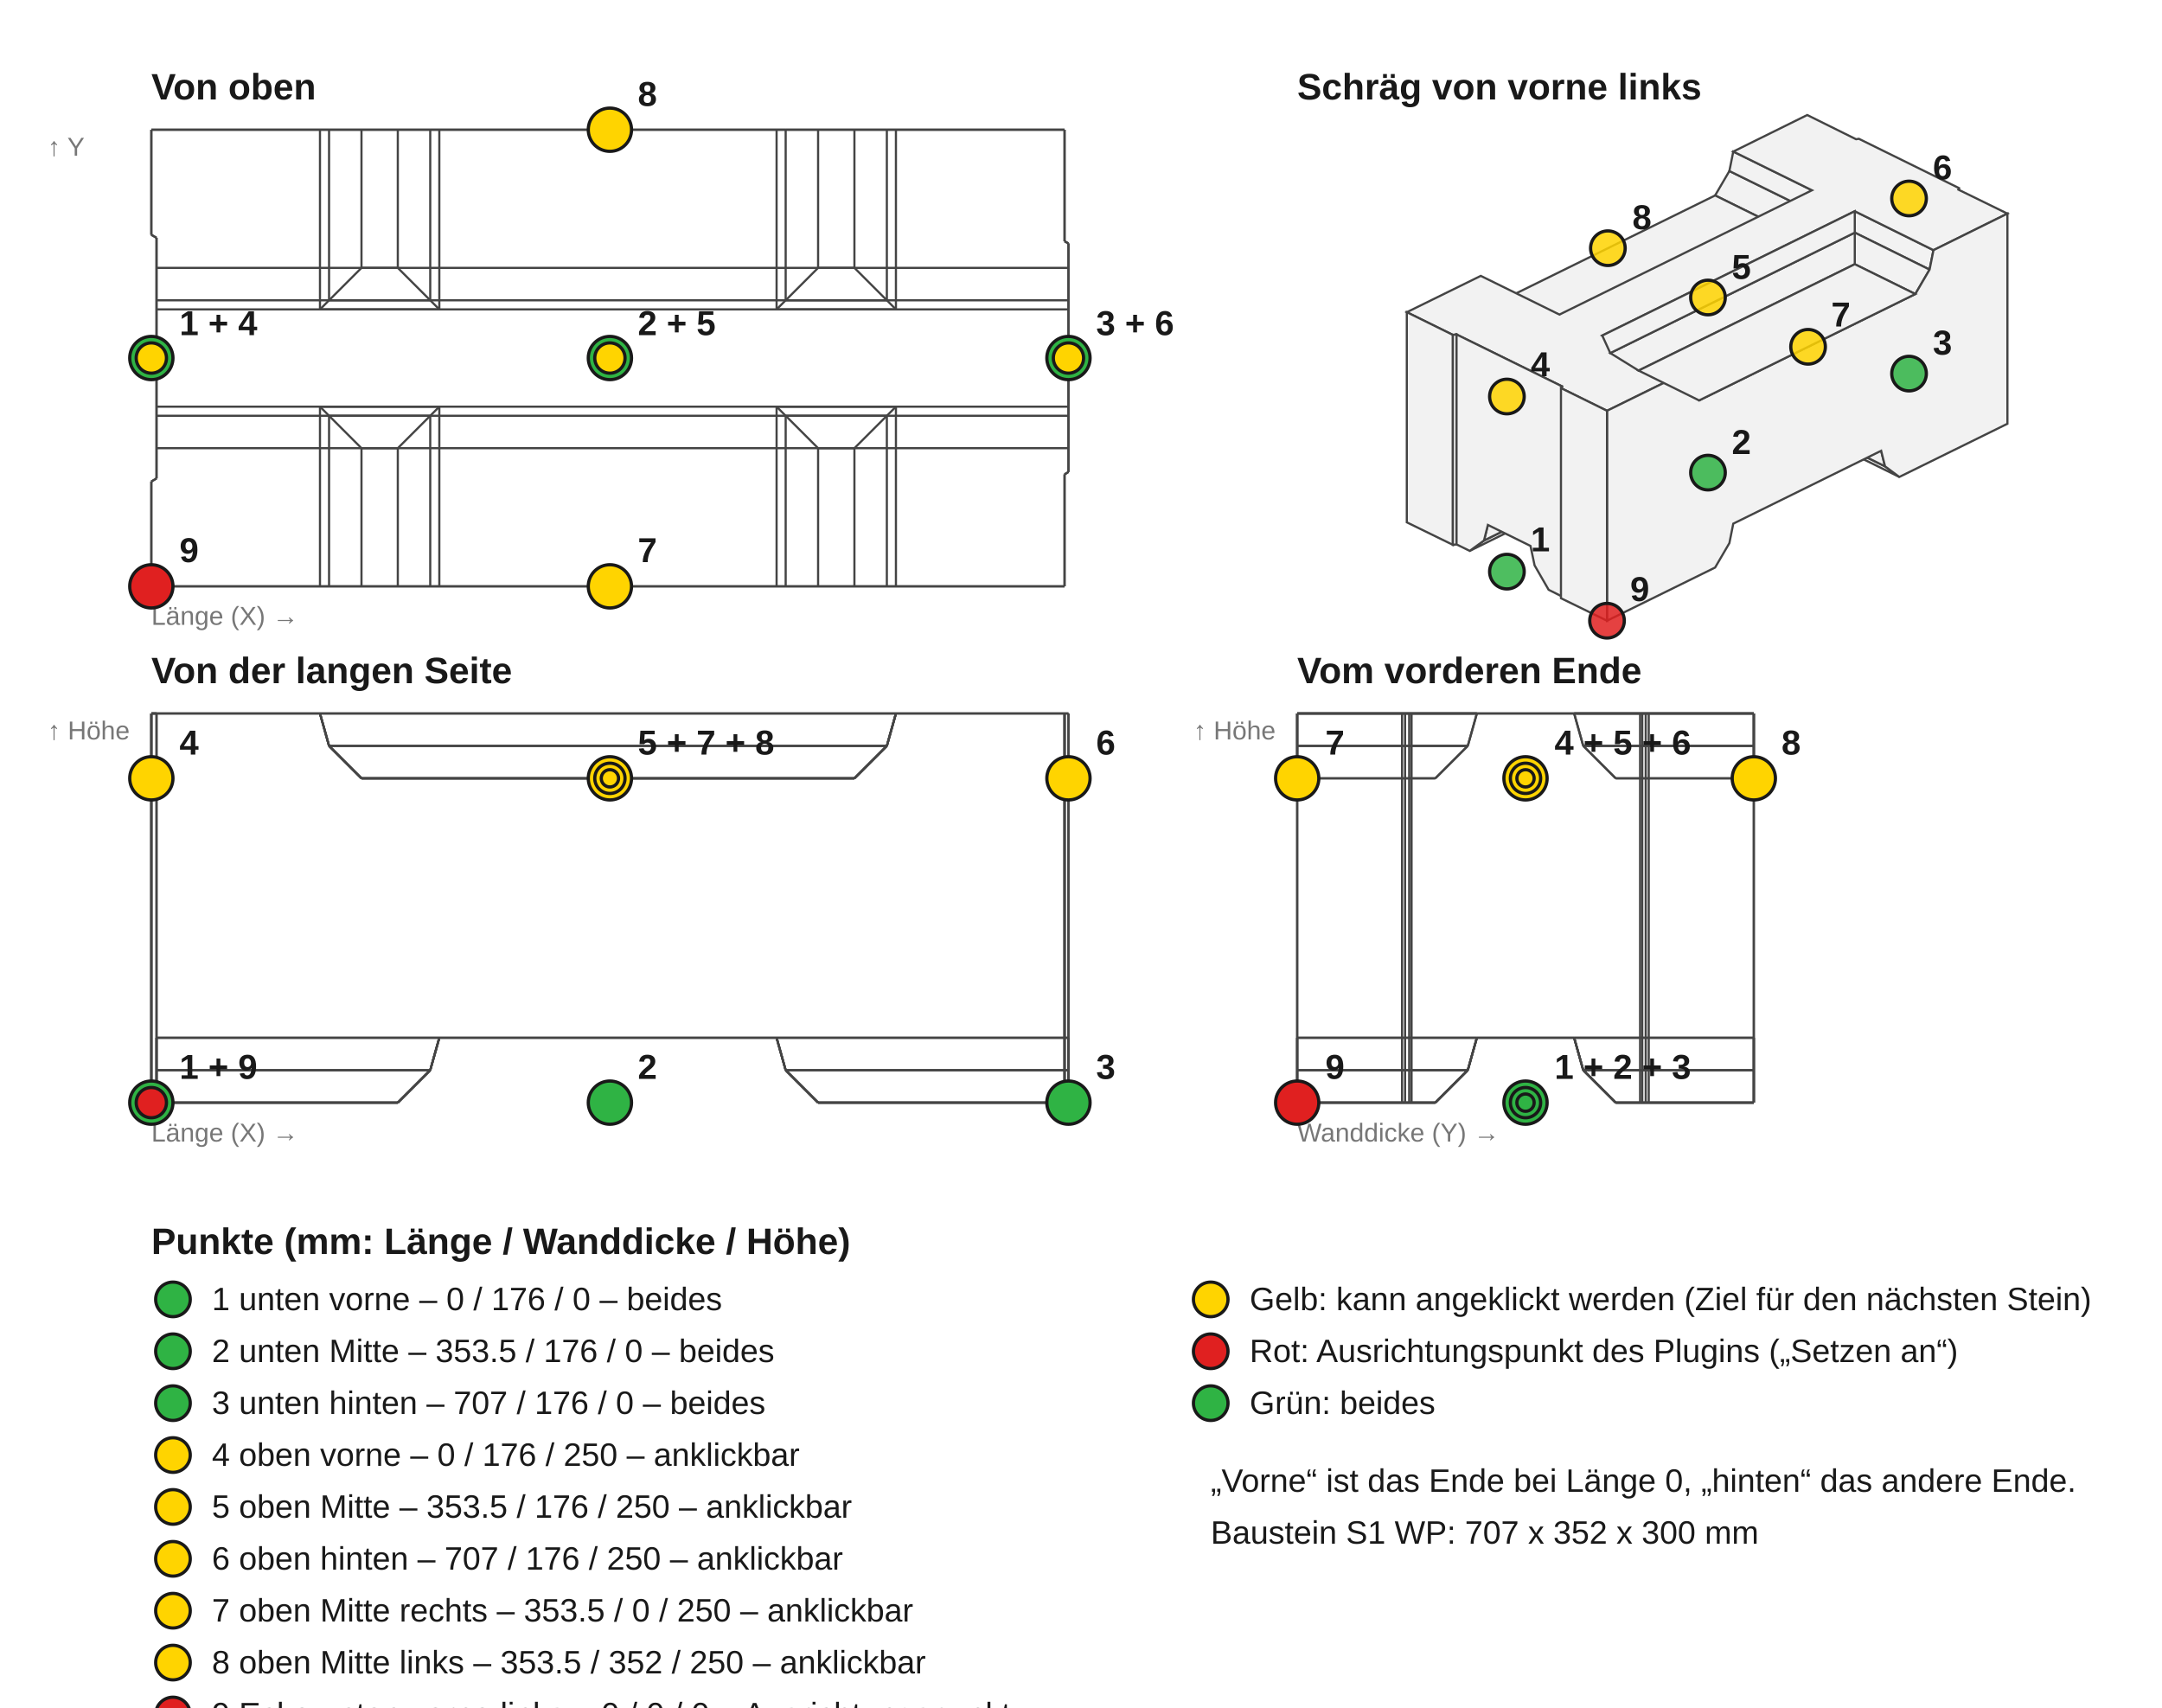
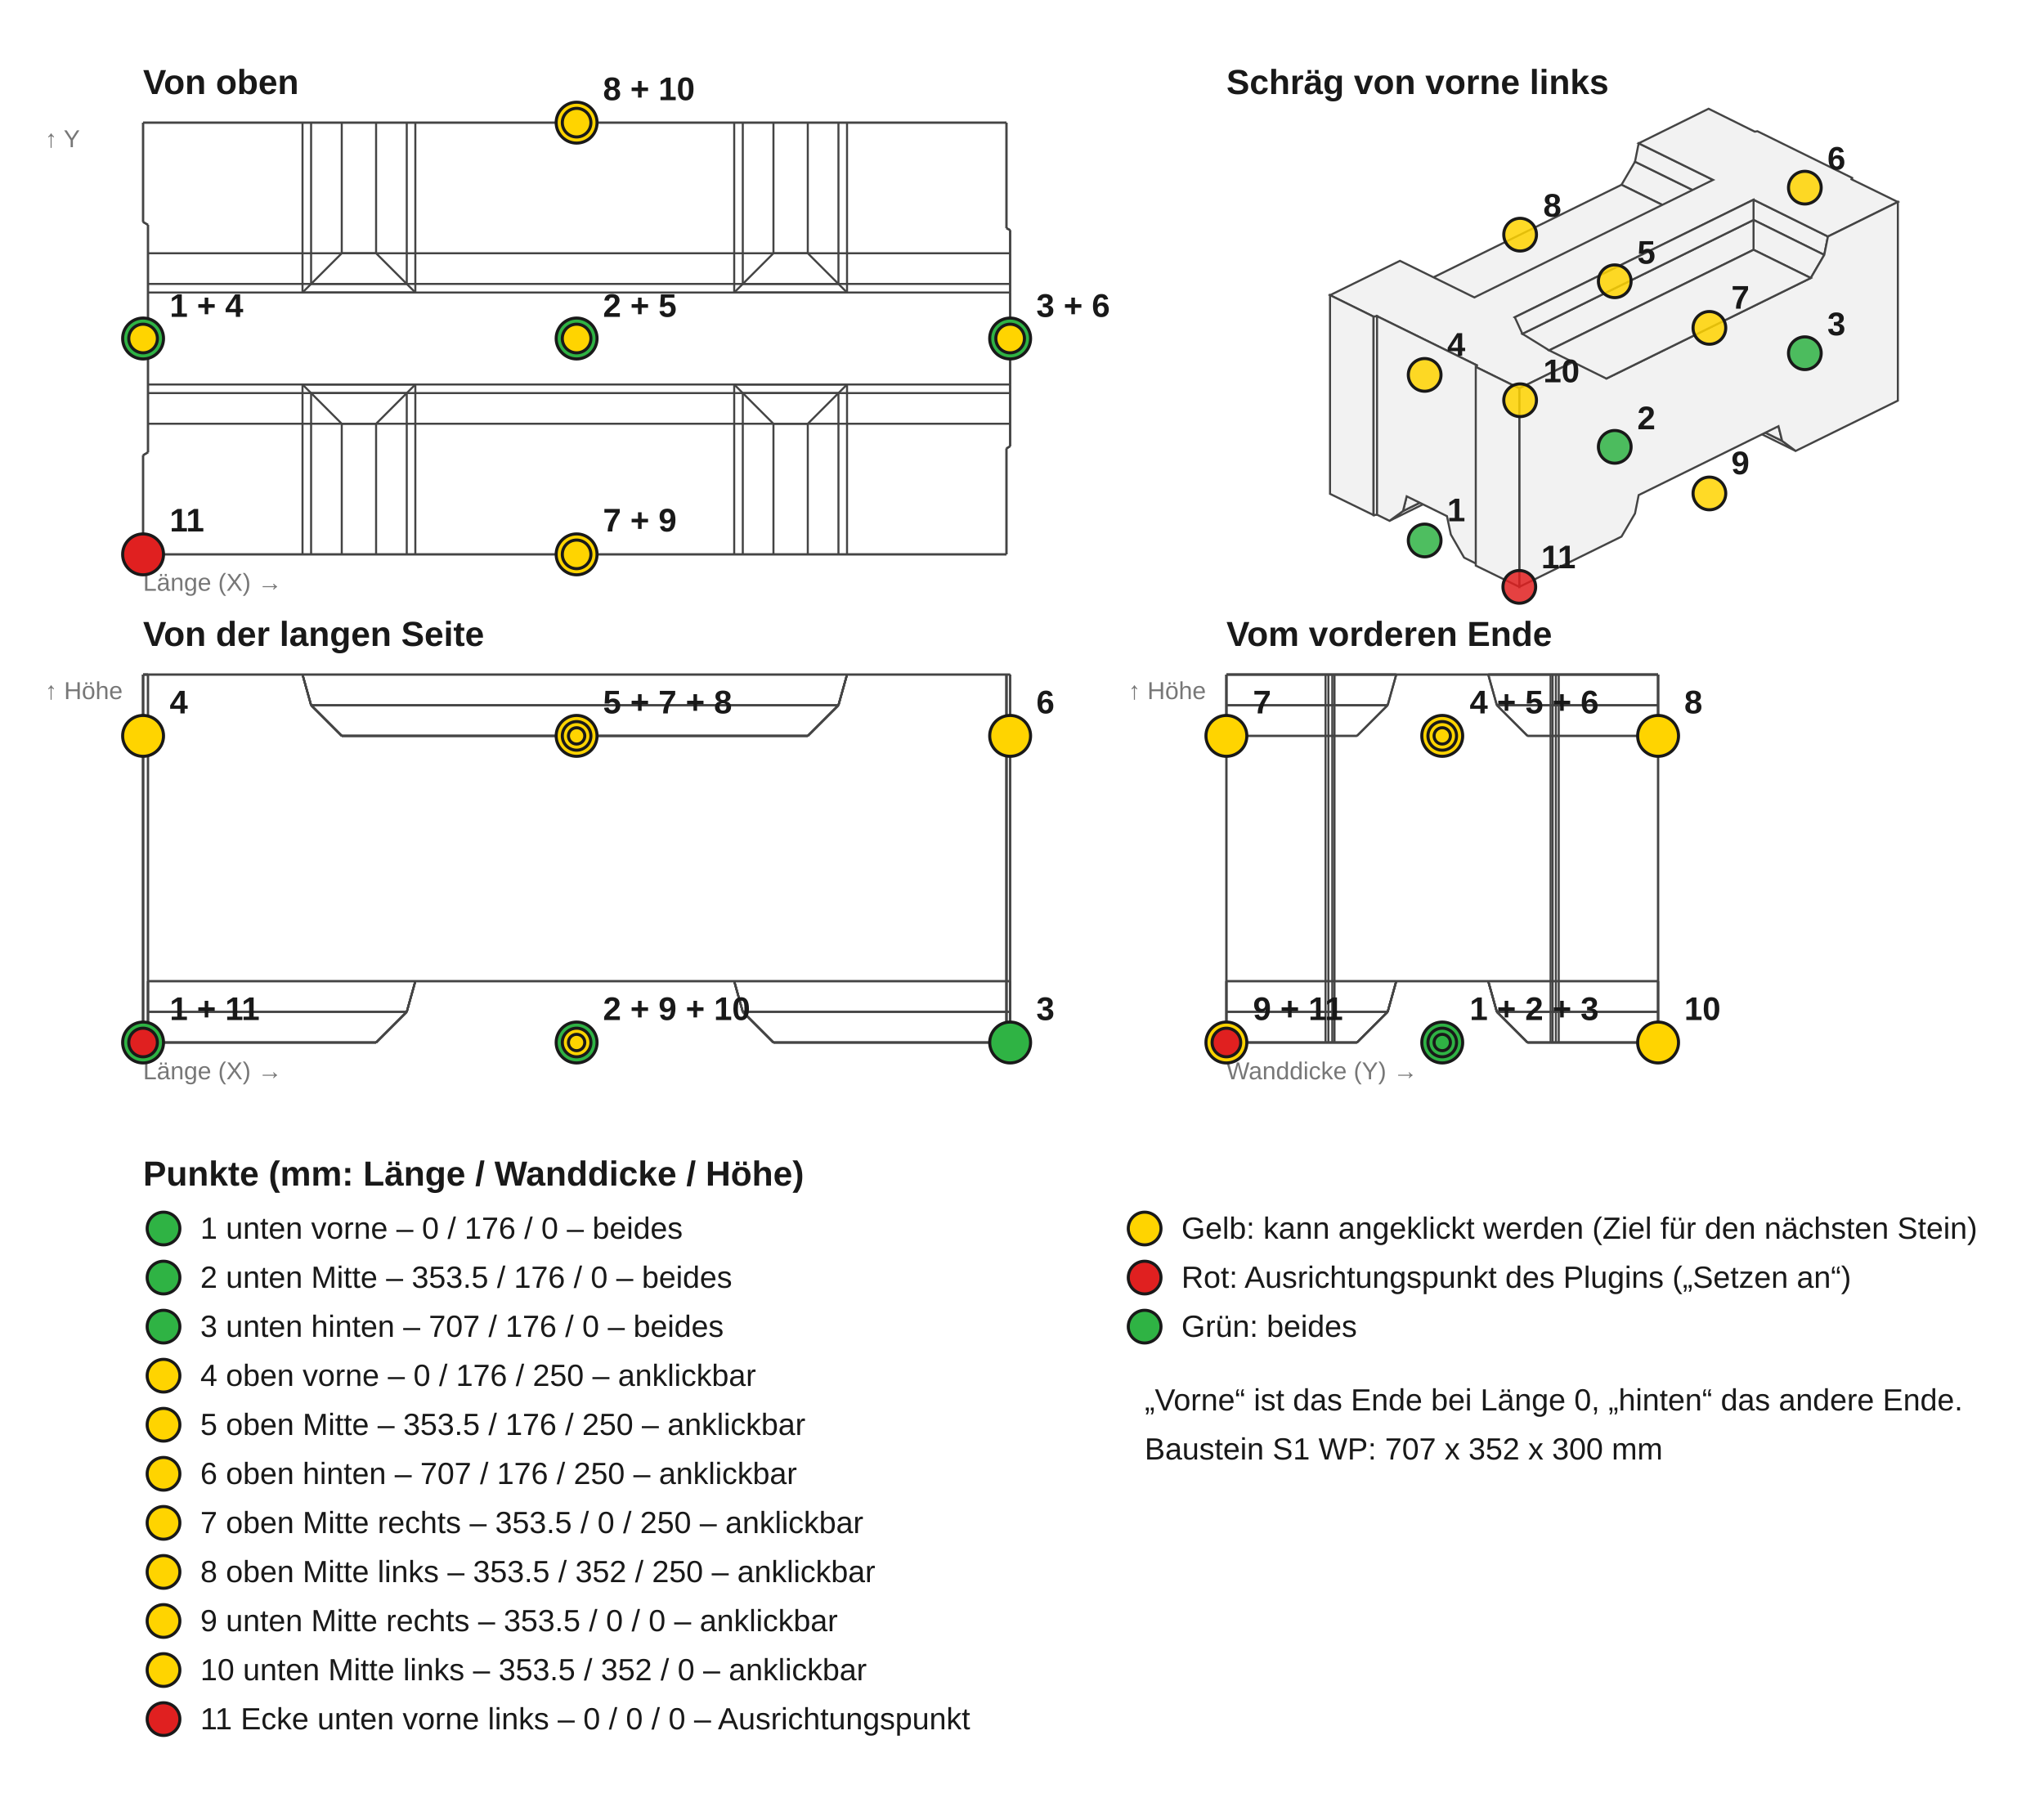
- <svg xmlns="http://www.w3.org/2000/svg" viewBox="0 0 1000 790" font-family="Arial, sans-serif">
+ <svg xmlns="http://www.w3.org/2000/svg" viewBox="0 0 1000 884" font-family="Arial, sans-serif">
  <style>.e{stroke:#444;stroke-width:1}.f{fill:#f2f2f2;stroke:#444;stroke-width:1}.y{fill:#ffd400;stroke:#191919;stroke-width:1.5}.r{fill:#e02020;stroke:#191919;stroke-width:1.5}.g{fill:#2fb344;stroke:#191919;stroke-width:1.5}.t{font-size:17px;font-weight:bold;fill:#191919}.n{font-size:16px;font-weight:bold;fill:#191919}.l{font-size:15px;fill:#191919}.a{font-size:12px;fill:#777}</style>
-   <rect width="1000" height="790" fill="#fff" />
+   <rect width="1000" height="884" fill="#fff" />
  <text x="70" y="46" class="t">Von oben</text>
  <line x1="494.2" y1="112.6" x2="492.4" y2="111.6" class="e" />
  <line x1="494.2" y1="112.6" x2="494.2" y2="112.6" class="e" />
  <line x1="494.2" y1="112.6" x2="494.2" y2="123.9" class="e" />
  <line x1="492.4" y1="111.6" x2="492.4" y2="111.6" class="e" />
  <line x1="492.4" y1="111.6" x2="492.4" y2="60.0" class="e" />
  <line x1="492.4" y1="111.6" x2="494.2" y2="112.6" class="e" />
  <line x1="492.4" y1="111.6" x2="492.4" y2="60.0" class="e" />
  <line x1="494.2" y1="112.6" x2="494.2" y2="218.3" class="e" />
  <line x1="492.4" y1="60.0" x2="492.4" y2="60.0" class="e" />
  <line x1="492.4" y1="60.0" x2="378.4" y2="60.0" class="e" />
  <line x1="492.4" y1="60.0" x2="414.4" y2="60.0" class="e" />
  <line x1="378.4" y1="123.9" x2="378.4" y2="60.0" class="e" />
  <line x1="378.4" y1="123.9" x2="494.2" y2="123.9" class="e" />
  <line x1="378.4" y1="123.9" x2="363.4" y2="138.9" class="e" />
  <line x1="378.4" y1="60.0" x2="363.4" y2="60.0" class="e" />
  <line x1="494.2" y1="123.9" x2="494.2" y2="138.9" class="e" />
  <line x1="359.2" y1="143.1" x2="363.4" y2="138.9" class="e" />
  <line x1="359.2" y1="143.1" x2="494.2" y2="143.1" class="e" />
  <line x1="359.2" y1="143.1" x2="359.2" y2="60.0" class="e" />
  <line x1="363.4" y1="138.9" x2="494.2" y2="138.9" class="e" />
  <line x1="363.4" y1="138.9" x2="363.4" y2="60.0" class="e" />
  <line x1="494.2" y1="138.9" x2="494.2" y2="143.1" class="e" />
  <line x1="494.2" y1="143.1" x2="494.2" y2="188.1" class="e" />
  <line x1="363.4" y1="192.3" x2="359.2" y2="188.1" class="e" />
  <line x1="363.4" y1="192.3" x2="494.2" y2="192.3" class="e" />
  <line x1="363.4" y1="192.3" x2="378.4" y2="207.3" class="e" />
  <line x1="363.4" y1="192.3" x2="363.4" y2="271.2" class="e" />
  <line x1="359.2" y1="188.1" x2="494.2" y2="188.1" class="e" />
  <line x1="359.2" y1="188.1" x2="359.2" y2="271.2" class="e" />
  <line x1="494.2" y1="188.1" x2="494.2" y2="192.3" class="e" />
  <line x1="494.2" y1="192.3" x2="494.2" y2="207.3" class="e" />
  <line x1="494.2" y1="218.3" x2="494.2" y2="218.3" class="e" />
  <line x1="494.2" y1="218.3" x2="492.4" y2="219.4" class="e" />
  <line x1="494.2" y1="207.3" x2="494.2" y2="218.3" class="e" />
  <line x1="494.2" y1="207.3" x2="378.4" y2="207.3" class="e" />
  <line x1="494.2" y1="218.3" x2="492.4" y2="219.4" class="e" />
  <line x1="378.4" y1="207.3" x2="378.4" y2="271.2" class="e" />
  <line x1="492.4" y1="219.4" x2="492.4" y2="219.4" class="e" />
  <line x1="492.4" y1="219.4" x2="492.4" y2="271.2" class="e" />
  <line x1="492.4" y1="219.4" x2="492.4" y2="271.2" class="e" />
  <line x1="492.4" y1="271.2" x2="492.4" y2="271.2" class="e" />
  <line x1="492.4" y1="271.2" x2="378.4" y2="271.2" class="e" />
  <line x1="492.4" y1="271.2" x2="414.4" y2="271.2" class="e" />
  <line x1="378.4" y1="271.2" x2="363.4" y2="271.2" class="e" />
  <line x1="410.2" y1="138.9" x2="414.4" y2="143.1" class="e" />
  <line x1="410.2" y1="138.9" x2="410.2" y2="60.0" class="e" />
  <line x1="410.2" y1="138.9" x2="395.2" y2="123.9" class="e" />
  <line x1="410.2" y1="138.9" x2="152.2" y2="138.9" class="e" />
  <line x1="414.4" y1="143.1" x2="414.4" y2="60.0" class="e" />
  <line x1="414.4" y1="143.1" x2="148.0" y2="143.1" class="e" />
  <line x1="414.4" y1="60.0" x2="410.2" y2="60.0" class="e" />
  <line x1="410.2" y1="60.0" x2="395.2" y2="60.0" class="e" />
  <line x1="395.2" y1="123.9" x2="395.2" y2="60.0" class="e" />
  <line x1="395.2" y1="123.9" x2="167.2" y2="123.9" class="e" />
  <line x1="395.2" y1="60.0" x2="167.2" y2="60.0" class="e" />
  <line x1="359.2" y1="60.0" x2="363.4" y2="60.0" class="e" />
  <line x1="359.2" y1="60.0" x2="203.2" y2="60.0" class="e" />
  <line x1="203.2" y1="143.1" x2="199.0" y2="138.9" class="e" />
  <line x1="203.2" y1="143.1" x2="203.2" y2="60.0" class="e" />
  <line x1="203.2" y1="143.1" x2="72.4" y2="143.1" class="e" />
  <line x1="199.0" y1="138.9" x2="199.0" y2="60.0" class="e" />
  <line x1="199.0" y1="138.9" x2="184.0" y2="123.9" class="e" />
  <line x1="199.0" y1="138.9" x2="72.4" y2="138.9" class="e" />
  <line x1="199.0" y1="60.0" x2="203.2" y2="60.0" class="e" />
  <line x1="199.0" y1="60.0" x2="184.0" y2="60.0" class="e" />
  <line x1="410.2" y1="192.3" x2="410.2" y2="271.2" class="e" />
  <line x1="410.2" y1="192.3" x2="414.4" y2="188.1" class="e" />
  <line x1="410.2" y1="192.3" x2="395.2" y2="207.3" class="e" />
  <line x1="410.2" y1="192.3" x2="152.2" y2="192.3" class="e" />
  <line x1="410.2" y1="271.2" x2="414.4" y2="271.2" class="e" />
  <line x1="410.2" y1="271.2" x2="395.2" y2="271.2" class="e" />
  <line x1="414.4" y1="271.2" x2="414.4" y2="188.1" class="e" />
  <line x1="414.4" y1="188.1" x2="148.0" y2="188.1" class="e" />
  <line x1="395.2" y1="207.3" x2="395.2" y2="271.2" class="e" />
  <line x1="395.2" y1="207.3" x2="167.2" y2="207.3" class="e" />
  <line x1="395.2" y1="271.2" x2="167.2" y2="271.2" class="e" />
  <line x1="363.4" y1="271.2" x2="359.2" y2="271.2" class="e" />
  <line x1="359.2" y1="271.2" x2="203.2" y2="271.2" class="e" />
  <line x1="203.2" y1="271.2" x2="199.0" y2="271.2" class="e" />
  <line x1="203.2" y1="271.2" x2="203.2" y2="188.1" class="e" />
  <line x1="199.0" y1="271.2" x2="199.0" y2="192.3" class="e" />
  <line x1="199.0" y1="271.2" x2="184.0" y2="271.2" class="e" />
  <line x1="199.0" y1="192.3" x2="203.2" y2="188.1" class="e" />
  <line x1="199.0" y1="192.3" x2="72.4" y2="192.3" class="e" />
  <line x1="199.0" y1="192.3" x2="184.0" y2="207.3" class="e" />
  <line x1="203.2" y1="188.1" x2="72.4" y2="188.1" class="e" />
  <line x1="72.4" y1="188.1" x2="72.4" y2="143.1" class="e" />
  <line x1="72.4" y1="188.1" x2="72.4" y2="192.3" class="e" />
  <line x1="72.4" y1="143.1" x2="72.4" y2="138.9" class="e" />
  <line x1="167.2" y1="123.9" x2="167.2" y2="60.0" class="e" />
  <line x1="167.2" y1="123.9" x2="152.2" y2="138.9" class="e" />
  <line x1="167.2" y1="60.0" x2="152.2" y2="60.0" class="e" />
  <line x1="70.0" y1="60.0" x2="148.0" y2="60.0" class="e" />
  <line x1="70.0" y1="60.0" x2="70.0" y2="60.0" class="e" />
  <line x1="70.0" y1="60.0" x2="70.0" y2="108.6" class="e" />
  <line x1="148.0" y1="60.0" x2="152.2" y2="60.0" class="e" />
  <line x1="148.0" y1="60.0" x2="148.0" y2="143.1" class="e" />
  <line x1="152.2" y1="60.0" x2="152.2" y2="138.9" class="e" />
  <line x1="70.0" y1="60.0" x2="184.0" y2="60.0" class="e" />
  <line x1="70.0" y1="60.0" x2="70.0" y2="108.6" class="e" />
  <line x1="184.0" y1="60.0" x2="184.0" y2="123.9" class="e" />
  <line x1="184.0" y1="123.9" x2="72.4" y2="123.9" class="e" />
  <line x1="72.4" y1="110.0" x2="70.0" y2="108.6" class="e" />
  <line x1="72.4" y1="110.0" x2="72.4" y2="123.9" class="e" />
  <line x1="72.4" y1="110.0" x2="72.4" y2="110.0" class="e" />
  <line x1="70.0" y1="108.6" x2="70.0" y2="108.6" class="e" />
  <line x1="72.4" y1="123.9" x2="72.4" y2="138.9" class="e" />
  <line x1="152.2" y1="138.9" x2="148.0" y2="143.1" class="e" />
  <line x1="70.0" y1="108.6" x2="72.4" y2="110.0" class="e" />
  <line x1="72.4" y1="110.0" x2="72.4" y2="221.3" class="e" />
  <line x1="72.4" y1="221.3" x2="70.0" y2="222.7" class="e" />
  <line x1="72.4" y1="221.3" x2="72.4" y2="221.3" class="e" />
  <line x1="70.0" y1="222.7" x2="70.0" y2="271.2" class="e" />
  <line x1="70.0" y1="222.7" x2="70.0" y2="222.7" class="e" />
  <line x1="70.0" y1="271.2" x2="148.0" y2="271.2" class="e" />
  <line x1="70.0" y1="271.2" x2="70.0" y2="271.2" class="e" />
  <line x1="148.0" y1="271.2" x2="148.0" y2="188.1" class="e" />
  <line x1="148.0" y1="271.2" x2="152.2" y2="271.2" class="e" />
  <line x1="148.0" y1="188.1" x2="152.2" y2="192.3" class="e" />
  <line x1="152.2" y1="192.3" x2="167.2" y2="207.3" class="e" />
  <line x1="152.2" y1="192.3" x2="152.2" y2="271.2" class="e" />
  <line x1="167.2" y1="207.3" x2="167.2" y2="271.2" class="e" />
  <line x1="72.4" y1="192.3" x2="72.4" y2="207.3" class="e" />
  <line x1="184.0" y1="271.2" x2="184.0" y2="207.3" class="e" />
  <line x1="184.0" y1="271.2" x2="70.0" y2="271.2" class="e" />
  <line x1="184.0" y1="207.3" x2="72.4" y2="207.3" class="e" />
  <line x1="72.4" y1="207.3" x2="72.4" y2="221.3" class="e" />
  <line x1="167.2" y1="271.2" x2="152.2" y2="271.2" class="e" />
  <line x1="70.0" y1="271.2" x2="70.0" y2="222.7" class="e" />
  <line x1="70.0" y1="222.7" x2="72.4" y2="221.3" class="e" />
  <text x="70" y="289" class="a">Länge (X) →</text>
  <text x="22" y="72" class="a">↑ Y</text>
  <circle cx="70.0" cy="165.6" r="10" class="g" />
  <circle cx="282.1" cy="165.6" r="10" class="g" />
  <circle cx="494.2" cy="165.6" r="10" class="g" />
  <circle cx="70.0" cy="165.6" r="7" class="y" />
  <circle cx="282.1" cy="165.6" r="7" class="y" />
  <circle cx="494.2" cy="165.6" r="7" class="y" />
  <circle cx="282.1" cy="271.2" r="10" class="y" />
  <circle cx="282.1" cy="60.0" r="10" class="y" />
+   <circle cx="282.1" cy="271.2" r="7" class="y" />
+   <circle cx="282.1" cy="60.0" r="7" class="y" />
  <circle cx="70.0" cy="271.2" r="10" class="r" />
  <text x="83" y="155" class="n">1 + 4</text>
  <text x="295" y="155" class="n">2 + 5</text>
  <text x="507" y="155" class="n">3 + 6</text>
-   <text x="295" y="260" class="n">7</text>
-   <text x="295" y="49" class="n">8</text>
-   <text x="83" y="260" class="n">9</text>
+   <text x="295" y="260" class="n">7 + 9</text>
+   <text x="295" y="49" class="n">8 + 10</text>
+   <text x="83" y="260" class="n">11</text>
  <text x="70" y="316" class="t">Von der langen Seite</text>
  <line x1="494.2" y1="510.0" x2="492.4" y2="510.0" class="e" />
  <line x1="494.2" y1="510.0" x2="494.2" y2="330.0" class="e" />
  <line x1="494.2" y1="510.0" x2="494.2" y2="510.0" class="e" />
  <line x1="492.4" y1="510.0" x2="492.4" y2="330.0" class="e" />
  <line x1="492.4" y1="510.0" x2="492.4" y2="510.0" class="e" />
  <line x1="492.4" y1="330.0" x2="494.2" y2="330.0" class="e" />
  <line x1="492.4" y1="330.0" x2="492.4" y2="330.0" class="e" />
  <line x1="494.2" y1="330.0" x2="494.2" y2="330.0" class="e" />
  <line x1="492.4" y1="510.0" x2="492.4" y2="330.0" class="e" />
  <line x1="492.4" y1="510.0" x2="378.4" y2="510.0" class="e" />
  <line x1="492.4" y1="330.0" x2="414.4" y2="330.0" class="e" />
  <line x1="378.4" y1="510.0" x2="378.4" y2="510.0" class="e" />
  <line x1="378.4" y1="510.0" x2="494.2" y2="510.0" class="e" />
  <line x1="378.4" y1="510.0" x2="363.4" y2="495.0" class="e" />
  <line x1="378.4" y1="510.0" x2="363.4" y2="495.0" class="e" />
  <line x1="494.2" y1="510.0" x2="494.2" y2="495.0" class="e" />
  <line x1="359.2" y1="480.0" x2="363.4" y2="495.0" class="e" />
  <line x1="359.2" y1="480.0" x2="494.2" y2="480.0" class="e" />
  <line x1="359.2" y1="480.0" x2="359.2" y2="480.0" class="e" />
  <line x1="363.4" y1="495.0" x2="494.2" y2="495.0" class="e" />
  <line x1="363.4" y1="495.0" x2="363.4" y2="495.0" class="e" />
  <line x1="494.2" y1="495.0" x2="494.2" y2="480.0" class="e" />
  <line x1="494.2" y1="480.0" x2="494.2" y2="480.0" class="e" />
  <line x1="363.4" y1="495.0" x2="359.2" y2="480.0" class="e" />
  <line x1="363.4" y1="495.0" x2="494.2" y2="495.0" class="e" />
  <line x1="363.4" y1="495.0" x2="378.4" y2="510.0" class="e" />
  <line x1="363.4" y1="495.0" x2="363.4" y2="495.0" class="e" />
  <line x1="359.2" y1="480.0" x2="494.2" y2="480.0" class="e" />
  <line x1="359.2" y1="480.0" x2="359.2" y2="480.0" class="e" />
  <line x1="494.2" y1="480.0" x2="494.2" y2="495.0" class="e" />
  <line x1="494.2" y1="495.0" x2="494.2" y2="510.0" class="e" />
  <line x1="494.2" y1="330.0" x2="494.2" y2="510.0" class="e" />
  <line x1="494.2" y1="330.0" x2="492.4" y2="330.0" class="e" />
  <line x1="494.2" y1="510.0" x2="494.2" y2="510.0" class="e" />
  <line x1="494.2" y1="510.0" x2="378.4" y2="510.0" class="e" />
  <line x1="494.2" y1="510.0" x2="492.4" y2="510.0" class="e" />
  <line x1="378.4" y1="510.0" x2="378.4" y2="510.0" class="e" />
  <line x1="492.4" y1="510.0" x2="492.4" y2="330.0" class="e" />
  <line x1="492.4" y1="510.0" x2="492.4" y2="510.0" class="e" />
  <line x1="492.4" y1="330.0" x2="492.4" y2="330.0" class="e" />
  <line x1="492.4" y1="510.0" x2="492.4" y2="330.0" class="e" />
  <line x1="492.4" y1="510.0" x2="378.4" y2="510.0" class="e" />
  <line x1="492.4" y1="330.0" x2="414.4" y2="330.0" class="e" />
  <line x1="378.4" y1="510.0" x2="363.4" y2="495.0" class="e" />
  <line x1="410.2" y1="345.0" x2="414.4" y2="330.0" class="e" />
  <line x1="410.2" y1="345.0" x2="410.2" y2="345.0" class="e" />
  <line x1="410.2" y1="345.0" x2="395.2" y2="360.0" class="e" />
  <line x1="410.2" y1="345.0" x2="152.2" y2="345.0" class="e" />
  <line x1="414.4" y1="330.0" x2="414.4" y2="330.0" class="e" />
  <line x1="414.4" y1="330.0" x2="148.0" y2="330.0" class="e" />
  <line x1="414.4" y1="330.0" x2="410.2" y2="345.0" class="e" />
  <line x1="410.2" y1="345.0" x2="395.2" y2="360.0" class="e" />
  <line x1="395.2" y1="360.0" x2="395.2" y2="360.0" class="e" />
  <line x1="395.2" y1="360.0" x2="167.2" y2="360.0" class="e" />
  <line x1="395.2" y1="360.0" x2="167.2" y2="360.0" class="e" />
  <line x1="359.2" y1="480.0" x2="363.4" y2="495.0" class="e" />
  <line x1="359.2" y1="480.0" x2="203.2" y2="480.0" class="e" />
  <line x1="203.2" y1="480.0" x2="199.0" y2="495.0" class="e" />
  <line x1="203.2" y1="480.0" x2="203.2" y2="480.0" class="e" />
  <line x1="203.2" y1="480.0" x2="72.4" y2="480.0" class="e" />
  <line x1="199.0" y1="495.0" x2="199.0" y2="495.0" class="e" />
  <line x1="199.0" y1="495.0" x2="184.0" y2="510.0" class="e" />
  <line x1="199.0" y1="495.0" x2="72.4" y2="495.0" class="e" />
  <line x1="199.0" y1="495.0" x2="203.2" y2="480.0" class="e" />
  <line x1="199.0" y1="495.0" x2="184.0" y2="510.0" class="e" />
  <line x1="410.2" y1="345.0" x2="410.2" y2="345.0" class="e" />
  <line x1="410.2" y1="345.0" x2="414.4" y2="330.0" class="e" />
  <line x1="410.2" y1="345.0" x2="395.2" y2="360.0" class="e" />
  <line x1="410.2" y1="345.0" x2="152.2" y2="345.0" class="e" />
  <line x1="410.2" y1="345.0" x2="414.4" y2="330.0" class="e" />
  <line x1="410.2" y1="345.0" x2="395.2" y2="360.0" class="e" />
  <line x1="414.4" y1="330.0" x2="414.4" y2="330.0" class="e" />
  <line x1="414.4" y1="330.0" x2="148.0" y2="330.0" class="e" />
  <line x1="395.2" y1="360.0" x2="395.2" y2="360.0" class="e" />
  <line x1="395.2" y1="360.0" x2="167.2" y2="360.0" class="e" />
  <line x1="395.2" y1="360.0" x2="167.2" y2="360.0" class="e" />
  <line x1="363.4" y1="495.0" x2="359.2" y2="480.0" class="e" />
  <line x1="359.2" y1="480.0" x2="203.2" y2="480.0" class="e" />
  <line x1="203.2" y1="480.0" x2="199.0" y2="495.0" class="e" />
  <line x1="203.2" y1="480.0" x2="203.2" y2="480.0" class="e" />
  <line x1="199.0" y1="495.0" x2="199.0" y2="495.0" class="e" />
  <line x1="199.0" y1="495.0" x2="184.0" y2="510.0" class="e" />
  <line x1="199.0" y1="495.0" x2="203.2" y2="480.0" class="e" />
  <line x1="199.0" y1="495.0" x2="72.4" y2="495.0" class="e" />
  <line x1="199.0" y1="495.0" x2="184.0" y2="510.0" class="e" />
  <line x1="203.2" y1="480.0" x2="72.4" y2="480.0" class="e" />
  <line x1="72.4" y1="480.0" x2="72.4" y2="480.0" class="e" />
  <line x1="72.4" y1="480.0" x2="72.4" y2="495.0" class="e" />
  <line x1="72.4" y1="480.0" x2="72.4" y2="495.0" class="e" />
  <line x1="167.2" y1="360.0" x2="167.2" y2="360.0" class="e" />
  <line x1="167.2" y1="360.0" x2="152.2" y2="345.0" class="e" />
  <line x1="167.2" y1="360.0" x2="152.2" y2="345.0" class="e" />
  <line x1="70.0" y1="330.0" x2="148.0" y2="330.0" class="e" />
  <line x1="70.0" y1="330.0" x2="70.0" y2="510.0" class="e" />
  <line x1="70.0" y1="330.0" x2="70.0" y2="330.0" class="e" />
  <line x1="148.0" y1="330.0" x2="152.2" y2="345.0" class="e" />
  <line x1="148.0" y1="330.0" x2="148.0" y2="330.0" class="e" />
  <line x1="152.2" y1="345.0" x2="152.2" y2="345.0" class="e" />
  <line x1="70.0" y1="510.0" x2="184.0" y2="510.0" class="e" />
  <line x1="70.0" y1="510.0" x2="70.0" y2="510.0" class="e" />
  <line x1="184.0" y1="510.0" x2="184.0" y2="510.0" class="e" />
  <line x1="184.0" y1="510.0" x2="72.4" y2="510.0" class="e" />
  <line x1="72.4" y1="510.0" x2="70.0" y2="510.0" class="e" />
  <line x1="72.4" y1="510.0" x2="72.4" y2="510.0" class="e" />
  <line x1="72.4" y1="510.0" x2="72.4" y2="330.0" class="e" />
  <line x1="70.0" y1="510.0" x2="70.0" y2="330.0" class="e" />
  <line x1="72.4" y1="510.0" x2="72.4" y2="495.0" class="e" />
  <line x1="152.2" y1="345.0" x2="148.0" y2="330.0" class="e" />
  <line x1="70.0" y1="330.0" x2="72.4" y2="330.0" class="e" />
  <line x1="72.4" y1="330.0" x2="72.4" y2="330.0" class="e" />
  <line x1="72.4" y1="330.0" x2="70.0" y2="330.0" class="e" />
  <line x1="72.4" y1="330.0" x2="72.4" y2="510.0" class="e" />
  <line x1="70.0" y1="330.0" x2="70.0" y2="330.0" class="e" />
  <line x1="70.0" y1="330.0" x2="70.0" y2="510.0" class="e" />
  <line x1="70.0" y1="330.0" x2="148.0" y2="330.0" class="e" />
  <line x1="70.0" y1="330.0" x2="70.0" y2="510.0" class="e" />
  <line x1="148.0" y1="330.0" x2="148.0" y2="330.0" class="e" />
  <line x1="148.0" y1="330.0" x2="152.2" y2="345.0" class="e" />
  <line x1="148.0" y1="330.0" x2="152.2" y2="345.0" class="e" />
  <line x1="152.2" y1="345.0" x2="167.2" y2="360.0" class="e" />
  <line x1="152.2" y1="345.0" x2="152.2" y2="345.0" class="e" />
  <line x1="167.2" y1="360.0" x2="167.2" y2="360.0" class="e" />
  <line x1="72.4" y1="495.0" x2="72.4" y2="510.0" class="e" />
  <line x1="184.0" y1="510.0" x2="184.0" y2="510.0" class="e" />
  <line x1="184.0" y1="510.0" x2="70.0" y2="510.0" class="e" />
  <line x1="184.0" y1="510.0" x2="72.4" y2="510.0" class="e" />
  <line x1="72.4" y1="510.0" x2="72.4" y2="510.0" class="e" />
  <line x1="167.2" y1="360.0" x2="152.2" y2="345.0" class="e" />
  <line x1="70.0" y1="510.0" x2="70.0" y2="510.0" class="e" />
  <line x1="70.0" y1="510.0" x2="72.4" y2="510.0" class="e" />
  <text x="70" y="528" class="a">Länge (X) →</text>
  <text x="22" y="342" class="a">↑ Höhe</text>
  <circle cx="70.0" cy="510.0" r="10" class="g" />
  <circle cx="282.1" cy="510.0" r="10" class="g" />
  <circle cx="494.2" cy="510.0" r="10" class="g" />
  <circle cx="70.0" cy="360.0" r="10" class="y" />
  <circle cx="282.1" cy="360.0" r="10" class="y" />
  <circle cx="494.2" cy="360.0" r="10" class="y" />
  <circle cx="282.1" cy="360.0" r="7" class="y" />
  <circle cx="282.1" cy="360.0" r="4" class="y" />
+   <circle cx="282.1" cy="510.0" r="7" class="y" />
+   <circle cx="282.1" cy="510.0" r="4" class="y" />
  <circle cx="70.0" cy="510.0" r="7" class="r" />
-   <text x="83" y="499" class="n">1 + 9</text>
-   <text x="295" y="499" class="n">2</text>
+   <text x="83" y="499" class="n">1 + 11</text>
+   <text x="295" y="499" class="n">2 + 9 + 10</text>
  <text x="507" y="499" class="n">3</text>
  <text x="83" y="349" class="n">4</text>
  <text x="295" y="349" class="n">5 + 7 + 8</text>
  <text x="507" y="349" class="n">6</text>
  <text x="600" y="316" class="t">Vom vorderen Ende</text>
  <line x1="758.6" y1="510.0" x2="759.6" y2="510.0" class="e" />
  <line x1="758.6" y1="510.0" x2="758.6" y2="330.0" class="e" />
  <line x1="758.6" y1="510.0" x2="747.3" y2="510.0" class="e" />
  <line x1="759.6" y1="510.0" x2="759.6" y2="330.0" class="e" />
  <line x1="759.6" y1="510.0" x2="811.2" y2="510.0" class="e" />
  <line x1="759.6" y1="330.0" x2="758.6" y2="330.0" class="e" />
  <line x1="759.6" y1="330.0" x2="811.2" y2="330.0" class="e" />
  <line x1="758.6" y1="330.0" x2="652.9" y2="330.0" class="e" />
  <line x1="811.2" y1="510.0" x2="811.2" y2="330.0" class="e" />
  <line x1="811.2" y1="510.0" x2="811.2" y2="510.0" class="e" />
  <line x1="811.2" y1="330.0" x2="811.2" y2="330.0" class="e" />
  <line x1="747.3" y1="510.0" x2="811.2" y2="510.0" class="e" />
  <line x1="747.3" y1="510.0" x2="747.3" y2="510.0" class="e" />
  <line x1="747.3" y1="510.0" x2="732.3" y2="495.0" class="e" />
  <line x1="811.2" y1="510.0" x2="811.2" y2="495.0" class="e" />
  <line x1="747.3" y1="510.0" x2="732.3" y2="495.0" class="e" />
  <line x1="728.1" y1="480.0" x2="732.3" y2="495.0" class="e" />
  <line x1="728.1" y1="480.0" x2="728.1" y2="480.0" class="e" />
  <line x1="728.1" y1="480.0" x2="811.2" y2="480.0" class="e" />
  <line x1="732.3" y1="495.0" x2="732.3" y2="495.0" class="e" />
  <line x1="732.3" y1="495.0" x2="811.2" y2="495.0" class="e" />
  <line x1="732.3" y1="495.0" x2="728.1" y2="480.0" class="e" />
  <line x1="728.1" y1="480.0" x2="683.1" y2="480.0" class="e" />
  <line x1="678.9" y1="495.0" x2="683.1" y2="480.0" class="e" />
  <line x1="678.9" y1="495.0" x2="678.9" y2="495.0" class="e" />
  <line x1="678.9" y1="495.0" x2="663.9" y2="510.0" class="e" />
  <line x1="678.9" y1="495.0" x2="600.0" y2="495.0" class="e" />
  <line x1="683.1" y1="480.0" x2="683.1" y2="480.0" class="e" />
  <line x1="683.1" y1="480.0" x2="600.0" y2="480.0" class="e" />
  <line x1="683.1" y1="480.0" x2="678.9" y2="495.0" class="e" />
  <line x1="678.9" y1="495.0" x2="663.9" y2="510.0" class="e" />
  <line x1="652.9" y1="330.0" x2="652.9" y2="510.0" class="e" />
  <line x1="652.9" y1="330.0" x2="651.8" y2="330.0" class="e" />
  <line x1="663.9" y1="510.0" x2="652.9" y2="510.0" class="e" />
  <line x1="663.9" y1="510.0" x2="663.9" y2="510.0" class="e" />
  <line x1="652.9" y1="510.0" x2="651.8" y2="510.0" class="e" />
  <line x1="663.9" y1="510.0" x2="600.0" y2="510.0" class="e" />
  <line x1="651.8" y1="510.0" x2="651.8" y2="330.0" class="e" />
  <line x1="651.8" y1="510.0" x2="600.0" y2="510.0" class="e" />
  <line x1="651.8" y1="330.0" x2="600.0" y2="330.0" class="e" />
  <line x1="600.0" y1="510.0" x2="600.0" y2="330.0" class="e" />
  <line x1="600.0" y1="510.0" x2="600.0" y2="510.0" class="e" />
  <line x1="600.0" y1="330.0" x2="600.0" y2="330.0" class="e" />
  <line x1="600.0" y1="510.0" x2="600.0" y2="495.0" class="e" />
  <line x1="732.3" y1="345.0" x2="728.1" y2="330.0" class="e" />
  <line x1="732.3" y1="345.0" x2="811.2" y2="345.0" class="e" />
  <line x1="732.3" y1="345.0" x2="747.3" y2="360.0" class="e" />
  <line x1="732.3" y1="345.0" x2="732.3" y2="345.0" class="e" />
  <line x1="728.1" y1="330.0" x2="811.2" y2="330.0" class="e" />
  <line x1="728.1" y1="330.0" x2="728.1" y2="330.0" class="e" />
  <line x1="811.2" y1="330.0" x2="811.2" y2="345.0" class="e" />
  <line x1="811.2" y1="345.0" x2="811.2" y2="360.0" class="e" />
  <line x1="747.3" y1="360.0" x2="811.2" y2="360.0" class="e" />
  <line x1="747.3" y1="360.0" x2="747.3" y2="360.0" class="e" />
  <line x1="811.2" y1="360.0" x2="811.2" y2="360.0" class="e" />
  <line x1="811.2" y1="480.0" x2="811.2" y2="495.0" class="e" />
  <line x1="811.2" y1="480.0" x2="811.2" y2="480.0" class="e" />
  <line x1="728.1" y1="480.0" x2="732.3" y2="495.0" class="e" />
  <line x1="728.1" y1="480.0" x2="811.2" y2="480.0" class="e" />
  <line x1="728.1" y1="480.0" x2="728.1" y2="480.0" class="e" />
  <line x1="732.3" y1="495.0" x2="811.2" y2="495.0" class="e" />
  <line x1="732.3" y1="495.0" x2="747.3" y2="510.0" class="e" />
  <line x1="732.3" y1="495.0" x2="732.3" y2="495.0" class="e" />
  <line x1="811.2" y1="495.0" x2="811.2" y2="480.0" class="e" />
  <line x1="811.2" y1="495.0" x2="811.2" y2="510.0" class="e" />
  <line x1="678.9" y1="345.0" x2="600.0" y2="345.0" class="e" />
  <line x1="678.9" y1="345.0" x2="683.1" y2="330.0" class="e" />
  <line x1="678.9" y1="345.0" x2="663.9" y2="360.0" class="e" />
  <line x1="678.9" y1="345.0" x2="678.9" y2="345.0" class="e" />
  <line x1="600.0" y1="345.0" x2="600.0" y2="330.0" class="e" />
  <line x1="600.0" y1="345.0" x2="600.0" y2="360.0" class="e" />
  <line x1="600.0" y1="330.0" x2="683.1" y2="330.0" class="e" />
  <line x1="683.1" y1="330.0" x2="683.1" y2="330.0" class="e" />
  <line x1="663.9" y1="360.0" x2="600.0" y2="360.0" class="e" />
  <line x1="663.9" y1="360.0" x2="663.9" y2="360.0" class="e" />
  <line x1="600.0" y1="360.0" x2="600.0" y2="360.0" class="e" />
  <line x1="600.0" y1="495.0" x2="600.0" y2="480.0" class="e" />
  <line x1="600.0" y1="480.0" x2="600.0" y2="480.0" class="e" />
  <line x1="600.0" y1="480.0" x2="600.0" y2="495.0" class="e" />
  <line x1="600.0" y1="480.0" x2="683.1" y2="480.0" class="e" />
  <line x1="600.0" y1="495.0" x2="678.9" y2="495.0" class="e" />
  <line x1="600.0" y1="495.0" x2="600.0" y2="510.0" class="e" />
  <line x1="678.9" y1="495.0" x2="683.1" y2="480.0" class="e" />
  <line x1="678.9" y1="495.0" x2="678.9" y2="495.0" class="e" />
  <line x1="678.9" y1="495.0" x2="663.9" y2="510.0" class="e" />
  <line x1="683.1" y1="480.0" x2="683.1" y2="480.0" class="e" />
  <line x1="683.1" y1="480.0" x2="728.1" y2="480.0" class="e" />
  <line x1="683.1" y1="480.0" x2="678.9" y2="495.0" class="e" />
  <line x1="728.1" y1="480.0" x2="732.3" y2="495.0" class="e" />
  <line x1="747.3" y1="360.0" x2="811.2" y2="360.0" class="e" />
  <line x1="747.3" y1="360.0" x2="732.3" y2="345.0" class="e" />
  <line x1="811.2" y1="360.0" x2="811.2" y2="345.0" class="e" />
  <line x1="811.2" y1="330.0" x2="811.2" y2="330.0" class="e" />
  <line x1="811.2" y1="330.0" x2="811.2" y2="510.0" class="e" />
  <line x1="811.2" y1="330.0" x2="762.6" y2="330.0" class="e" />
  <line x1="811.2" y1="330.0" x2="811.2" y2="345.0" class="e" />
  <line x1="811.2" y1="330.0" x2="728.1" y2="330.0" class="e" />
  <line x1="811.2" y1="345.0" x2="732.3" y2="345.0" class="e" />
  <line x1="811.2" y1="510.0" x2="811.2" y2="510.0" class="e" />
  <line x1="811.2" y1="510.0" x2="762.6" y2="510.0" class="e" />
  <line x1="811.2" y1="510.0" x2="747.3" y2="510.0" class="e" />
  <line x1="747.3" y1="510.0" x2="747.3" y2="510.0" class="e" />
  <line x1="761.2" y1="510.0" x2="762.6" y2="510.0" class="e" />
  <line x1="761.2" y1="510.0" x2="747.3" y2="510.0" class="e" />
  <line x1="761.2" y1="510.0" x2="761.2" y2="330.0" class="e" />
  <line x1="762.6" y1="510.0" x2="762.6" y2="330.0" class="e" />
  <line x1="747.3" y1="510.0" x2="732.3" y2="495.0" class="e" />
  <line x1="732.3" y1="345.0" x2="728.1" y2="330.0" class="e" />
  <line x1="762.6" y1="330.0" x2="761.2" y2="330.0" class="e" />
  <line x1="761.2" y1="330.0" x2="649.9" y2="330.0" class="e" />
  <line x1="649.9" y1="330.0" x2="648.5" y2="330.0" class="e" />
  <line x1="649.9" y1="330.0" x2="649.9" y2="510.0" class="e" />
  <line x1="648.5" y1="330.0" x2="600.0" y2="330.0" class="e" />
  <line x1="648.5" y1="330.0" x2="648.5" y2="510.0" class="e" />
  <line x1="600.0" y1="330.0" x2="600.0" y2="330.0" class="e" />
  <line x1="600.0" y1="330.0" x2="600.0" y2="510.0" class="e" />
  <line x1="600.0" y1="330.0" x2="683.1" y2="330.0" class="e" />
  <line x1="600.0" y1="330.0" x2="600.0" y2="345.0" class="e" />
  <line x1="683.1" y1="330.0" x2="678.9" y2="345.0" class="e" />
  <line x1="678.9" y1="345.0" x2="663.9" y2="360.0" class="e" />
  <line x1="678.9" y1="345.0" x2="600.0" y2="345.0" class="e" />
  <line x1="663.9" y1="360.0" x2="600.0" y2="360.0" class="e" />
  <line x1="678.9" y1="495.0" x2="663.9" y2="510.0" class="e" />
  <line x1="600.0" y1="510.0" x2="663.9" y2="510.0" class="e" />
  <line x1="600.0" y1="510.0" x2="600.0" y2="510.0" class="e" />
  <line x1="663.9" y1="510.0" x2="663.9" y2="510.0" class="e" />
  <line x1="663.9" y1="510.0" x2="649.9" y2="510.0" class="e" />
  <line x1="600.0" y1="360.0" x2="600.0" y2="345.0" class="e" />
  <line x1="600.0" y1="510.0" x2="648.5" y2="510.0" class="e" />
  <line x1="648.5" y1="510.0" x2="649.9" y2="510.0" class="e" />
  <text x="600" y="528" class="a">Wanddicke (Y) →</text>
  <text x="552" y="342" class="a">↑ Höhe</text>
  <circle cx="705.6" cy="510.0" r="10" class="g" />
  <circle cx="705.6" cy="510.0" r="7" class="g" />
  <circle cx="705.6" cy="510.0" r="4" class="g" />
  <circle cx="705.6" cy="360.0" r="10" class="y" />
  <circle cx="705.6" cy="360.0" r="7" class="y" />
  <circle cx="705.6" cy="360.0" r="4" class="y" />
  <circle cx="600.0" cy="360.0" r="10" class="y" />
  <circle cx="811.2" cy="360.0" r="10" class="y" />
-   <circle cx="600.0" cy="510.0" r="10" class="r" />
+   <circle cx="600.0" cy="510.0" r="10" class="y" />
+   <circle cx="811.2" cy="510.0" r="10" class="y" />
+   <circle cx="600.0" cy="510.0" r="7" class="r" />
  <text x="719" y="499" class="n">1 + 2 + 3</text>
  <text x="719" y="349" class="n">4 + 5 + 6</text>
  <text x="613" y="349" class="n">7</text>
  <text x="824" y="349" class="n">8</text>
-   <text x="613" y="499" class="n">9</text>
+   <text x="613" y="499" class="n">9 + 11</text>
+   <text x="824" y="499" class="n">10</text>
  <text x="600" y="46" class="t">Schräg von vorne links</text>
  <polygon points="864.7,163.8 871.3,158.9 813.9,187.2 813.9,188.8" class="f" />
  <polygon points="813.9,188.8 813.9,187.2 779.3,170.1 785.9,175.0" class="f" />
  <polygon points="871.3,158.9 873.1,151.7 813.9,180.9 813.9,187.2" class="f" />
  <polygon points="813.9,187.2 813.9,180.9 777.5,162.9 779.3,170.1" class="f" />
  <polygon points="905.8,184.8 906.1,184.2 906.1,87.0 905.8,87.7" class="f" />
  <polygon points="821.3,104.2 834.5,96.1 799.9,79.1 793.3,90.4" class="f" />
  <polygon points="834.5,96.1 838.1,88.0 801.7,70.1 799.9,79.1" class="f" />
  <polygon points="878.5,220.6 871.9,215.7 837.3,198.7 850.5,206.8" class="f" />
  <polygon points="871.9,215.7 870.1,208.5 833.7,190.6 837.3,198.7" class="f" />
  <polygon points="721.3,153.4 821.3,104.2 793.3,90.4 693.3,139.6" class="f" />
  <polygon points="894.3,115.7 857.9,97.7 857.9,107.6 892.5,124.7" class="f" />
  <polygon points="892.5,124.7 857.9,107.6 857.9,122.2 885.9,136.0" class="f" />
  <polygon points="728.7,230.7 741.9,222.6 686.4,250.0 679.8,254.8" class="f" />
  <polygon points="741.9,222.6 745.5,214.6 688.2,242.8 686.4,250.0" class="f" />
  <polygon points="894.3,115.7 928.5,98.8 905.8,87.7 906.1,87.0 859.8,64.2 858.5,64.4 835.9,53.2 801.7,70.1 838.1,88.0 721.3,145.5 684.9,127.6 650.7,144.4 672.0,154.9 673.7,154.7 722.5,178.7 722.0,179.5 743.3,190.0 777.5,173.2 741.1,155.2 857.9,97.7" class="f" />
  <polygon points="857.9,107.6 744.8,163.3 757.9,171.4 857.9,122.2" class="f" />
  <polygon points="857.9,107.6 857.9,97.7 741.1,155.2 744.8,163.3" class="f" />
  <polygon points="885.9,136.0 785.9,185.2 779.3,180.4 777.5,173.2 743.3,190.0 743.3,287.1 793.3,262.5 799.9,251.2 801.7,242.2 870.1,208.5 871.9,215.7 878.5,220.6 928.5,196.0 928.5,98.8 894.3,115.7 892.5,124.7" class="f" />
  <polygon points="785.9,185.2 885.9,136.0 857.9,122.2 757.9,171.4" class="f" />
  <polygon points="650.7,241.6 672.0,252.0 672.0,154.9 650.7,144.4" class="f" />
  <polygon points="673.7,251.8 673.7,154.7 672.0,154.9 672.0,252.0" class="f" />
  <polygon points="722.5,178.7 673.7,154.7 673.7,251.8 679.8,254.8 686.4,250.0 688.2,242.8 707.9,252.5 709.8,261.5 716.3,272.8 722.5,275.9" class="f" />
  <polygon points="722.0,276.7 743.3,287.1 743.3,190.0 722.0,179.5" class="f" />
  <circle cx="697.0" cy="264.4" r="8" class="g" fill-opacity="0.85" />
  <text x="708" y="255" class="n">1</text>
  <circle cx="790.0" cy="218.6" r="8" class="g" fill-opacity="0.85" />
  <text x="801" y="210" class="n">2</text>
  <circle cx="883.0" cy="172.8" r="8" class="g" fill-opacity="0.85" />
  <text x="894" y="164" class="n">3</text>
  <circle cx="697.0" cy="183.4" r="8" class="y" fill-opacity="0.85" />
  <text x="708" y="174" class="n">4</text>
  <circle cx="790.0" cy="137.6" r="8" class="y" fill-opacity="0.85" />
  <text x="801" y="129" class="n">5</text>
  <circle cx="883.0" cy="91.8" r="8" class="y" fill-opacity="0.85" />
  <text x="894" y="83" class="n">6</text>
  <circle cx="836.3" cy="160.4" r="8" class="y" fill-opacity="0.85" />
  <text x="847" y="151" class="n">7</text>
  <circle cx="743.7" cy="114.8" r="8" class="y" fill-opacity="0.85" />
  <text x="755" y="106" class="n">8</text>
+   <circle cx="836.3" cy="241.4" r="8" class="y" fill-opacity="0.85" />
+   <text x="847" y="232" class="n">9</text>
+   <circle cx="743.7" cy="195.8" r="8" class="y" fill-opacity="0.85" />
+   <text x="755" y="187" class="n">10</text>
  <circle cx="743.3" cy="287.1" r="8" class="r" fill-opacity="0.85" />
-   <text x="754" y="278" class="n">9</text>
+   <text x="754" y="278" class="n">11</text>
  <text x="70" y="580" class="t">Punkte (mm: Länge / Wanddicke / Höhe)</text>
  <circle cx="80" cy="601" r="8" class="g" />
  <text x="98" y="606" class="l">1  unten vorne  –  0 / 176 / 0  –  beides</text>
  <circle cx="80" cy="625" r="8" class="g" />
  <text x="98" y="630" class="l">2  unten Mitte  –  353.5 / 176 / 0  –  beides</text>
  <circle cx="80" cy="649" r="8" class="g" />
  <text x="98" y="654" class="l">3  unten hinten  –  707 / 176 / 0  –  beides</text>
  <circle cx="80" cy="673" r="8" class="y" />
  <text x="98" y="678" class="l">4  oben vorne  –  0 / 176 / 250  –  anklickbar</text>
  <circle cx="80" cy="697" r="8" class="y" />
  <text x="98" y="702" class="l">5  oben Mitte  –  353.5 / 176 / 250  –  anklickbar</text>
  <circle cx="80" cy="721" r="8" class="y" />
  <text x="98" y="726" class="l">6  oben hinten  –  707 / 176 / 250  –  anklickbar</text>
  <circle cx="80" cy="745" r="8" class="y" />
  <text x="98" y="750" class="l">7  oben Mitte rechts  –  353.5 / 0 / 250  –  anklickbar</text>
  <circle cx="80" cy="769" r="8" class="y" />
  <text x="98" y="774" class="l">8  oben Mitte links  –  353.5 / 352 / 250  –  anklickbar</text>
-   <circle cx="80" cy="793" r="8" class="r" />
-   <text x="98" y="798" class="l">9  Ecke unten vorne links  –  0 / 0 / 0  –  Ausrichtungspunkt</text>
+   <circle cx="80" cy="793" r="8" class="y" />
+   <text x="98" y="798" class="l">9  unten Mitte rechts  –  353.5 / 0 / 0  –  anklickbar</text>
+   <circle cx="80" cy="817" r="8" class="y" />
+   <text x="98" y="822" class="l">10  unten Mitte links  –  353.5 / 352 / 0  –  anklickbar</text>
+   <circle cx="80" cy="841" r="8" class="r" />
+   <text x="98" y="846" class="l">11  Ecke unten vorne links  –  0 / 0 / 0  –  Ausrichtungspunkt</text>
  <circle cx="560" cy="601" r="8" class="y" />
  <text x="578" y="606" class="l">Gelb: kann angeklickt werden (Ziel für den nächsten Stein)</text>
  <circle cx="560" cy="625" r="8" class="r" />
  <text x="578" y="630" class="l">Rot: Ausrichtungspunkt des Plugins („Setzen an“)</text>
  <circle cx="560" cy="649" r="8" class="g" />
  <text x="578" y="654" class="l">Grün: beides</text>
  <text x="560" y="690" class="l">„Vorne“ ist das Ende bei Länge 0, „hinten“ das andere Ende.</text>
  <text x="560" y="714" class="l">Baustein S1 WP: 707 x 352 x 300 mm</text>
</svg>
